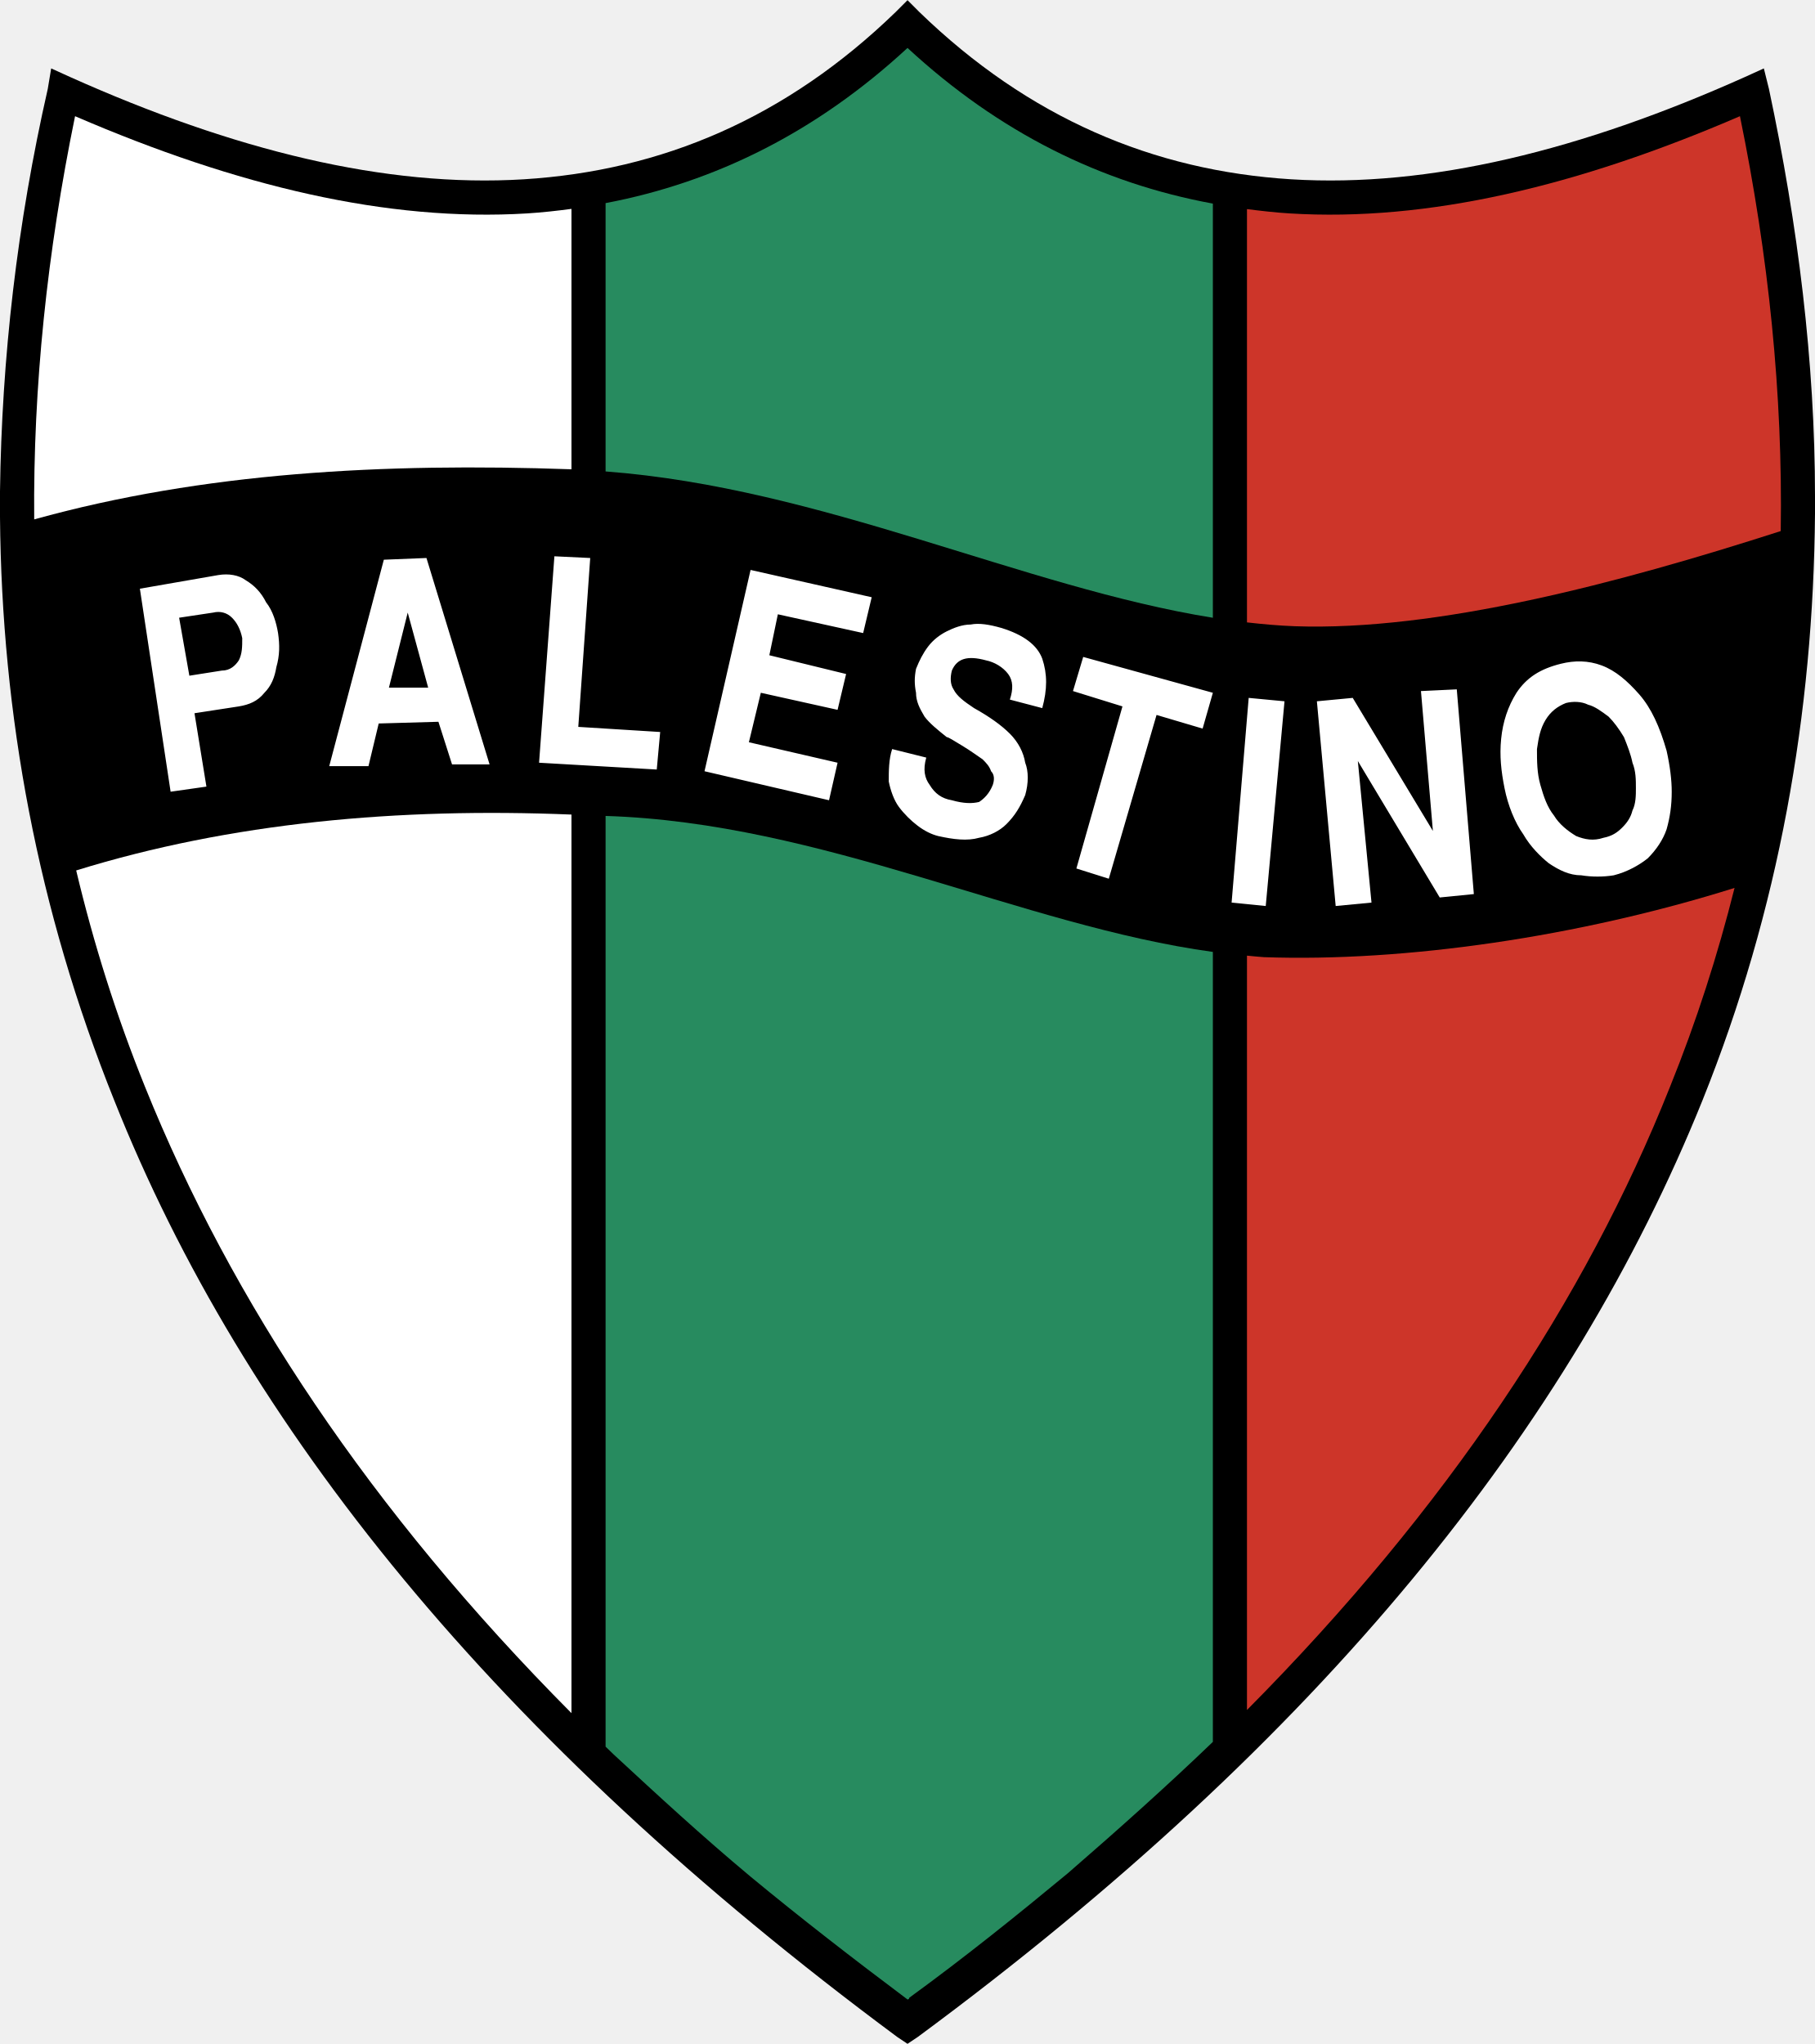
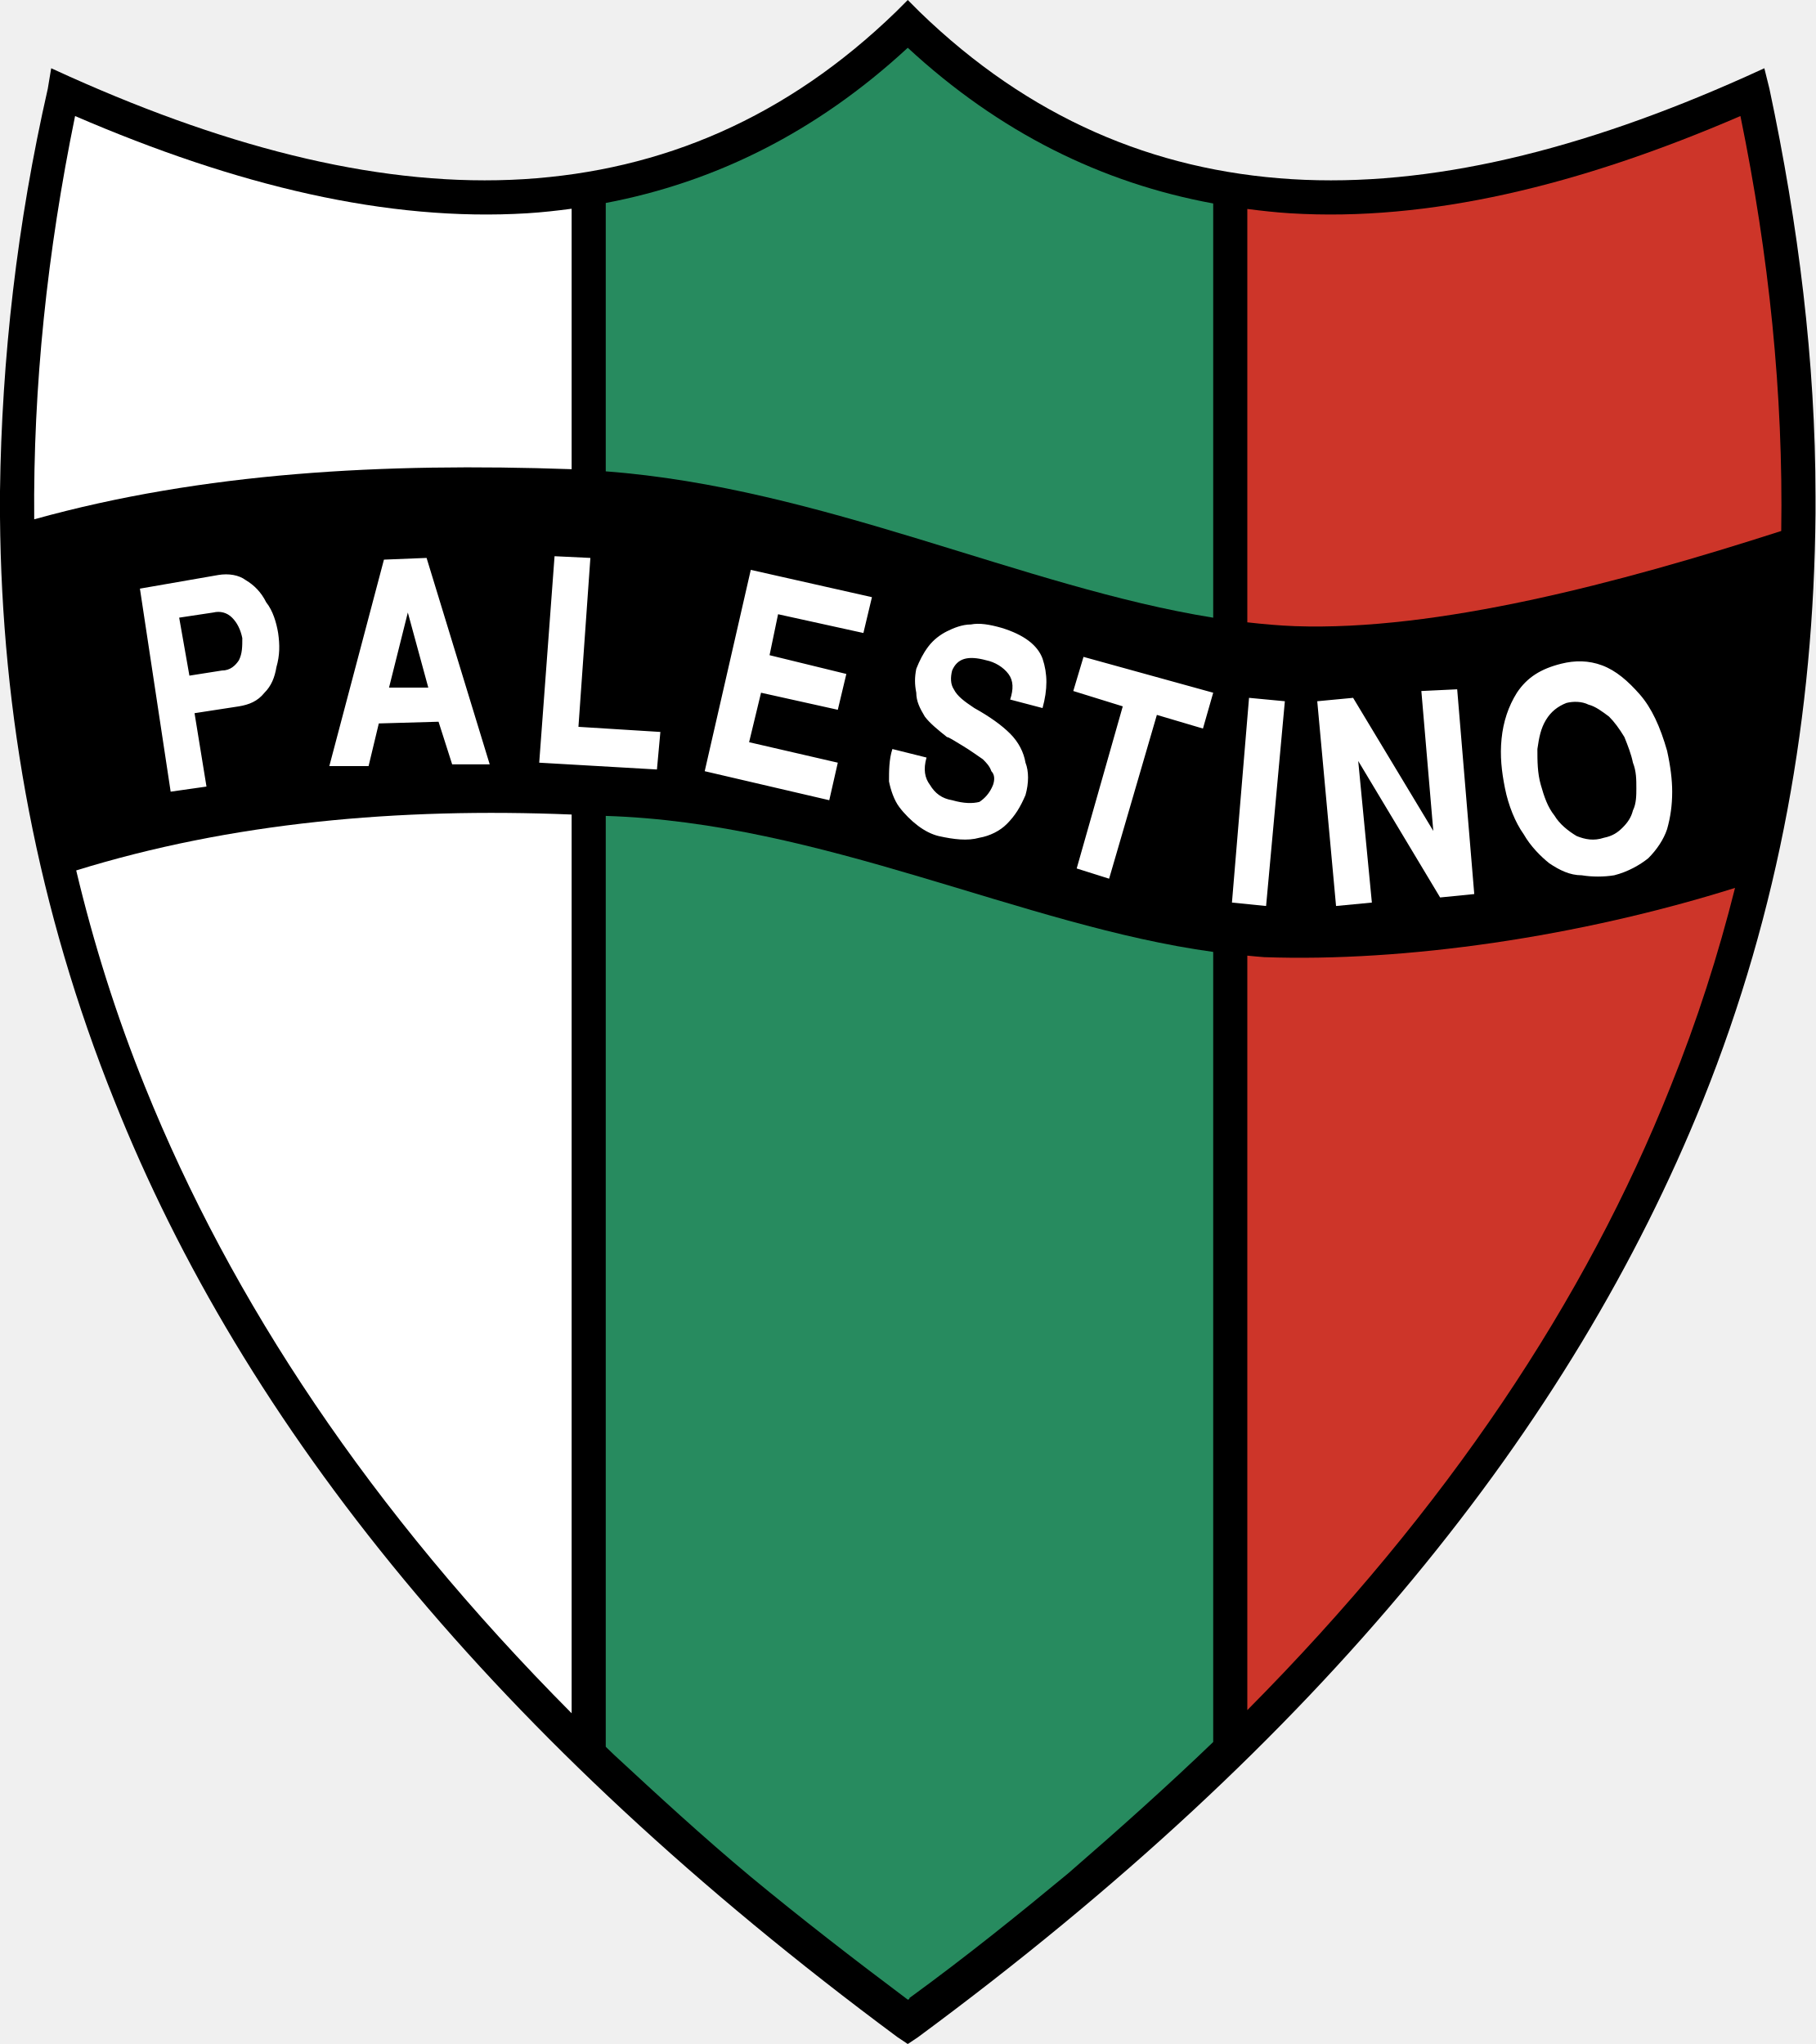
- <svg xmlns="http://www.w3.org/2000/svg" width="2220" height="2500" viewBox="0 0 566.902 638.293">
+ <svg xmlns="http://www.w3.org/2000/svg" width="566.9" height="638.29" viewBox="0 0 566.9 638.29">
  <path d="M552.514 27.707l-1.59-6.396-5.867 2.667c-51.15 22.908-98.564 34.629-141.721 31.97-43.156-2.667-82.059-19.186-116.152-52.219L283.456 0l-3.729 3.729c-34.095 33.033-72.996 49.552-116.153 52.219-43.157 2.659-90.57-9.062-141.72-31.97l-5.868-2.667-1.063 6.396C5.333 69.794.535 111.889 0 153.449v7.992c.535 61.802 11.722 122.541 35.699 182.218 40.498 101.765 118.819 199.266 244.562 292.502l3.195 2.132 3.193-2.132c126.277-93.236 204.064-190.737 245.09-292.502 23.977-59.677 34.637-120.951 35.164-183.287v-5.327c-.001-42.094-5.327-84.715-14.389-127.338z" />
  <path d="M178.497 146.519V65.184c-4.582.607-9.192 1.127-13.861 1.417-43.685 2.667-90.57-8.527-141.192-30.366-8.694 42.384-13.131 84.398-12.762 125.93 52.803-14.671 109.041-17.706 167.815-15.646zM23.797 271.813c5.413 22.727 12.48 45.274 21.499 67.583 26.962 66.882 70.271 132.297 133.2 195.616V254.36c-54.17-2.217-106.417 2.508-154.699 17.453z" fill="#fff" />
  <path d="M394.809 298.898c-1.771-.101-3.549-.325-5.326-.478v235.607c62.517-63.006 105.66-128.096 132.13-194.631 8.295-20.523 14.922-41.242 20.162-62.127-48.627 15.27-102.927 23.169-146.966 21.629zM404.398 195.536c44.277 1.547 100.918-13.339 151.801-29.722.672-42.716-3.793-85.96-12.74-129.58-50.615 21.839-97.5 33.033-140.658 30.366-4.494-.275-8.91-.788-13.318-1.345v129.082c4.994.571 9.972 1.012 14.915 1.199z" fill="#cd3529" />
  <path d="M283.456 624.44s.534 0 .534-.528c17.583-12.791 34.094-26.109 49.545-38.9 15.984-13.846 31.436-27.699 45.295-41.025V297.258c-59.576-8.166-121.998-40.375-189.681-42.47v290.688c.837.816 1.683 1.626 2.521 2.436 13.622 12.61 27.699 25.61 42.767 38.17 15.451 12.783 31.963 25.574 49.019 38.358zM378.83 192.892V63.537c-34.773-6.403-66.693-22.107-95.375-48.621-28.466 26.312-60.119 41.979-94.307 48.469v83.806c67.576 5.094 130.395 36.183 189.682 45.701z" fill="#278b5f" />
  <path fill="#fff" d="M417.189 282.92l-5.869-63.941 11.196-1.062 25.039 41.561-3.729-43.693 11.188-.534 5.332 63.94-10.658 1.063-25.577-42.623 4.264 44.22-11.186 1.069zM384.684 281.851l5.334-63.934 11.185 1.062-5.859 63.941-10.66-1.069zM336.201 271.198l14.389-50.622-15.451-4.791 3.193-10.659 40.498 11.194-3.201 11.187-14.389-4.263-14.914 51.149-10.125-3.195zM278.656 233.903l10.658 2.659c-1.062 3.729-.533 6.396 1.062 8.527 1.605 2.667 3.729 4.264 6.932 4.798 3.729 1.062 6.395 1.062 8.52.527 1.604-1.062 3.201-2.659 4.264-5.326.535-1.597.535-3.194-.535-4.264-.527-1.597-1.59-2.659-2.66-3.729-1.596-1.062-3.729-2.667-6.395-4.264-2.666-1.598-4.256-2.659-4.791-2.659-2.666-2.132-5.334-4.264-6.93-6.396-1.598-2.667-2.668-4.799-2.668-7.458-.525-2.667-.525-4.799 0-7.465 1.07-2.66 2.139-4.792 3.736-6.924 1.598-2.131 3.729-3.729 5.861-4.798 2.125-1.062 4.791-2.125 7.457-2.125 2.66-.534 5.861 0 9.59 1.062 6.93 2.132 11.193 5.326 12.783 9.589 1.605 4.799 1.605 9.59 0 15.451l-10.117-2.659c1.062-3.201 1.062-5.861-.533-7.993-1.598-2.132-4.264-3.729-6.924-4.264-5.867-1.597-9.062-.535-10.658 3.194-.535 2.132-.535 4.264.527 5.861 1.068 2.132 3.201 3.729 6.402 5.86 4.791 2.667 8.52 5.326 11.186 7.993 2.66 2.667 4.264 5.861 4.793 9.062 1.061 2.659 1.061 6.389 0 10.117-1.598 3.729-3.195 6.396-5.861 9.062-2.125 2.132-5.326 3.729-8.527 4.264-3.729 1.062-7.992.527-12.783-.535-2.133-.535-4.264-1.597-6.396-3.202-2.123-1.597-4.263-3.729-5.853-5.86-1.604-2.125-2.674-5.326-3.201-7.986-.001-3.197-.001-6.925 1.061-10.119zM220.049 240.825l14.388-62.87 37.831 8.526-2.666 11.187-26.645-5.86-2.659 12.791 23.978 5.86-2.667 11.187-23.97-5.326-3.729 15.451 27.699 6.395-2.667 11.722-38.893-9.063zM168.372 238.166l4.791-64.475 11.187.535-3.729 52.746 25.583 1.597-1.071 11.722-36.761-2.125zM469.936 246.152c-1.062-5.327-1.598-10.117-1.062-15.451.527-5.326 2.125-10.125 4.791-14.381 3.195-4.799 7.459-7.465 13.854-9.062 4.264-1.062 8.527-1.062 12.785.535 4.264 1.597 7.992 4.798 11.729 9.055 3.729 4.263 6.387 10.124 8.52 17.582 1.062 4.799 1.598 9.062 1.598 12.791 0 4.264-.535 7.993-1.598 11.722-1.062 3.194-3.201 6.396-5.861 9.055-2.658 2.131-6.395 4.264-10.652 5.333-3.201.528-6.93.528-10.131 0-3.729 0-6.924-1.604-10.117-3.735-2.666-2.125-5.867-5.326-7.992-9.055-2.669-3.73-4.802-9.056-5.864-14.389zm19.179-26.637c-2.666 1.062-4.791 2.667-6.396 5.325-1.596 2.667-2.123 5.334-2.658 9.063 0 3.728 0 7.458 1.062 11.187s2.131 6.923 4.264 9.589c1.596 2.667 4.264 4.799 6.93 6.396 2.66 1.062 5.318 1.597 8.52.535 2.668-.535 4.264-1.604 5.861-3.202s2.66-3.194 3.193-5.326c1.07-2.132 1.07-4.799 1.07-6.93 0-2.66 0-5.327-1.07-7.986-.533-2.667-1.596-5.333-2.658-7.992-1.605-2.667-3.195-4.799-4.799-6.396-2.131-1.597-4.264-3.202-6.389-3.729-2.139-1.07-4.799-1.07-6.93-.534zM102.834 239.229l17.055-64.469 13.312-.534 19.714 64.468h-11.722l-4.256-13.318-18.652.535-3.194 13.318h-12.257zm18.645-24.513h12.256l-6.388-23.443-5.868 23.443zM53.289 247.221l-9.597-63.405 24.513-4.264c3.194-.528 6.389 0 8.527 1.604 2.659 1.598 4.791 3.729 6.388 6.924 2.132 2.667 3.194 6.396 3.729 9.589.535 3.729.535 6.931-.535 10.659-.528 3.194-1.589 5.861-3.729 7.993-2.125 2.659-4.791 3.729-7.992 4.256l-13.847 2.132 3.729 22.916-11.186 1.596zm5.854-36.234l10.131-1.598c2.66 0 4.257-1.597 5.319-3.194 1.069-2.132 1.069-4.264 1.069-6.931-.535-2.659-1.597-4.791-3.194-6.388-1.604-1.604-3.729-2.131-5.868-1.604l-10.652 1.604 3.195 18.111z" />
</svg>
